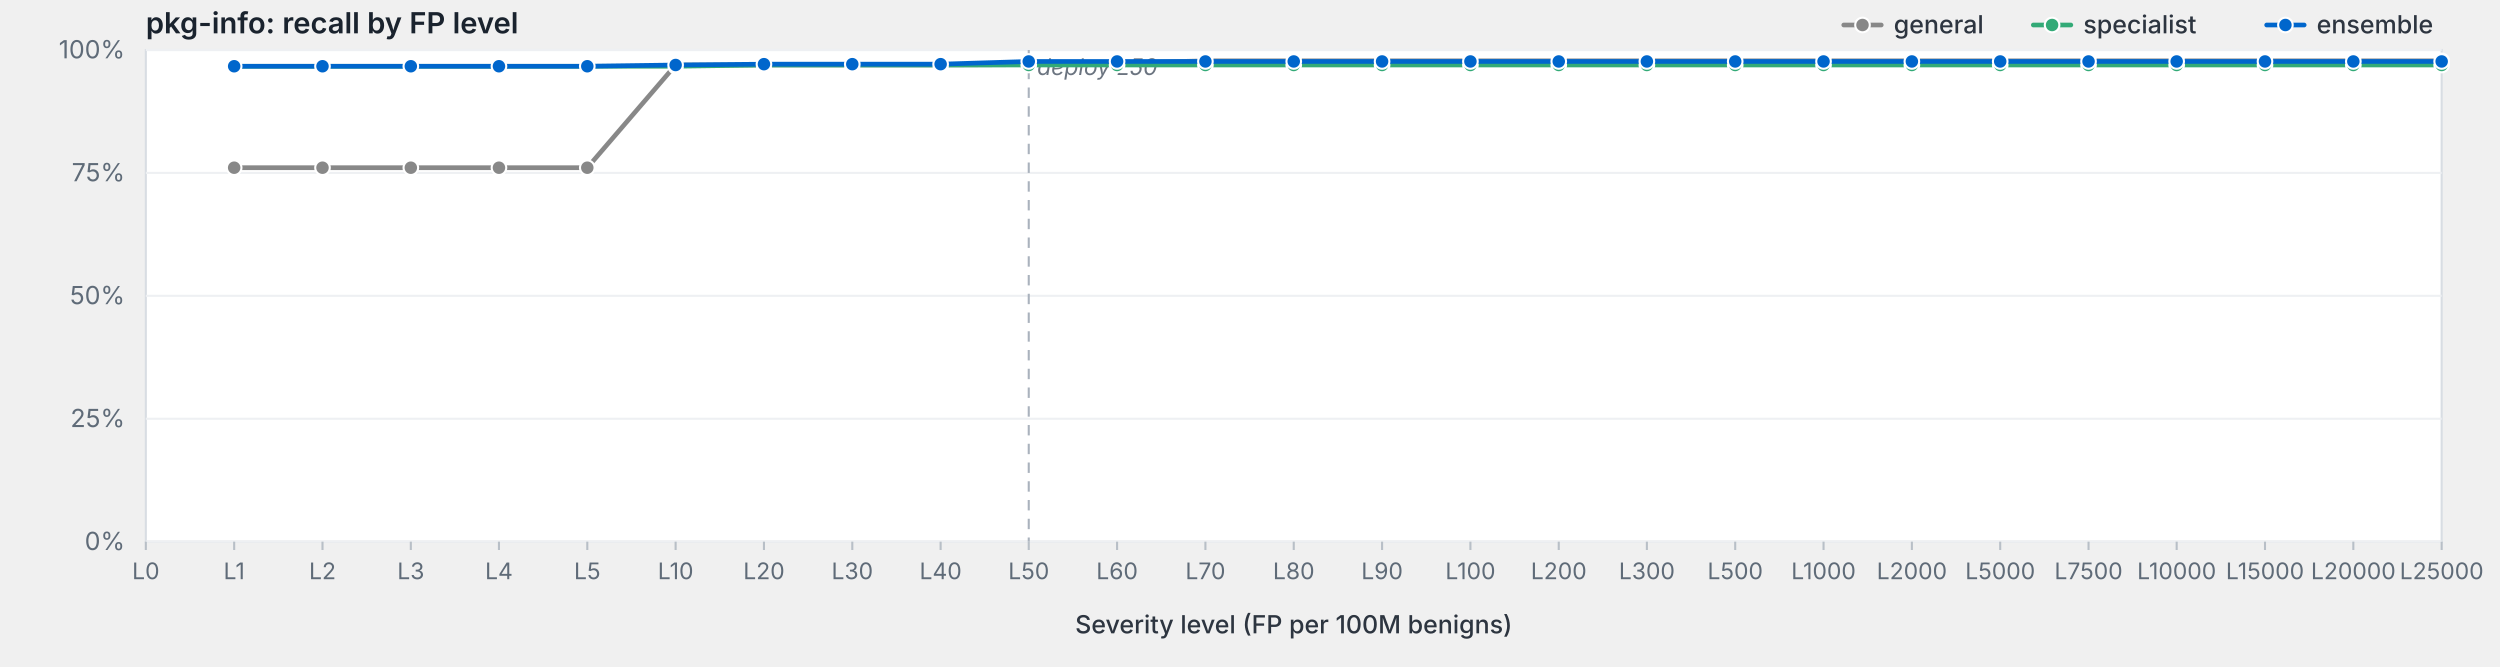
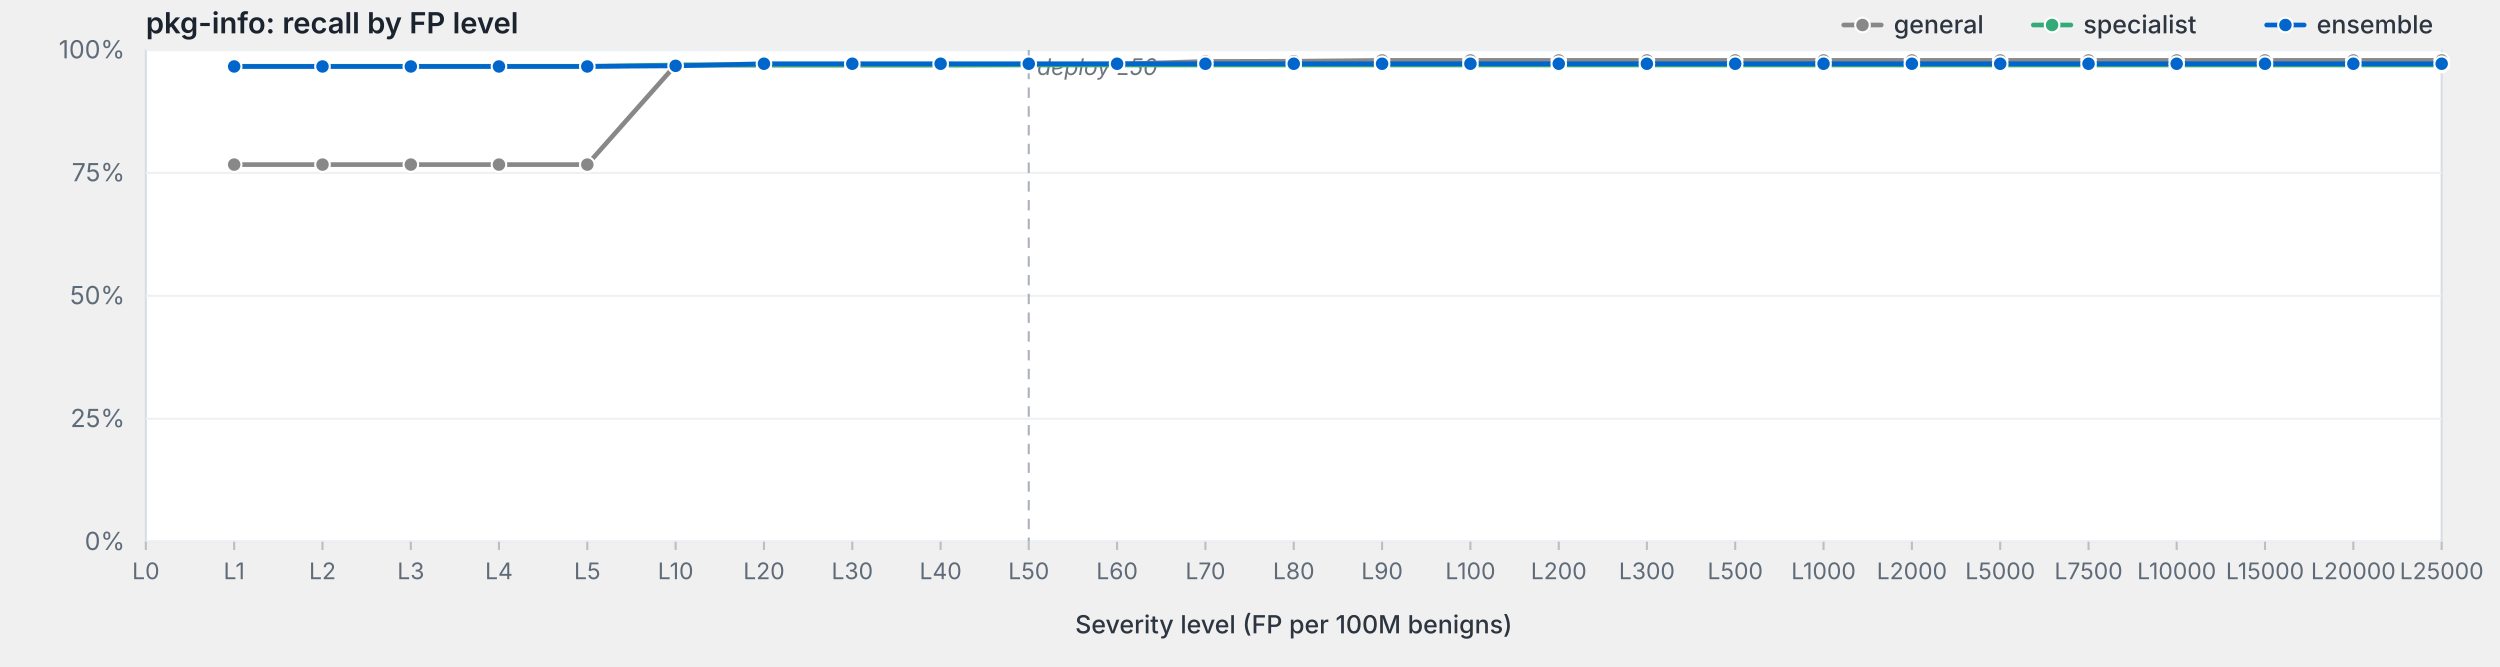
<svg xmlns="http://www.w3.org/2000/svg" viewBox="0 0 1200 320" width="1200" height="320" preserveAspectRatio="xMidYMid meet" role="img" aria-label="pkg-info: recall by FP level">
  <style>svg { background: #fdfdfd; }.frame { fill: #fff; stroke: #d8dde3; stroke-width: 1; }.grid { stroke: #eef0f3; stroke-width: 1; }.tick { stroke: #b8bfc7; stroke-width: 1; }.axis-label { fill: #5f6b78; font-family: -apple-system, BlinkMacSystemFont, "Segoe UI", system-ui, sans-serif; font-size: 12px; }.x-label { fill: #5f6b78; font-family: -apple-system, BlinkMacSystemFont, "Segoe UI", system-ui, sans-serif; font-size: 11px; }.axis-title { fill: #2d3540; font-family: -apple-system, BlinkMacSystemFont, "Segoe UI", system-ui, sans-serif; font-size: 12px; font-weight: 500; }.title { fill: #1a232e; font-family: -apple-system, BlinkMacSystemFont, "Segoe UI", system-ui, sans-serif; font-size: 14px; font-weight: 600; }.deploy-marker { stroke: #aab2bd; stroke-width: 1; stroke-dasharray: 5,4; }.deploy-label { fill: #6b7480; font-family: -apple-system, BlinkMacSystemFont, "Segoe UI", system-ui, sans-serif; font-size: 11px; font-style: italic; }.curve { fill: none; stroke-width: 2.25; stroke-linejoin: round; stroke-linecap: round; }.marker { stroke: #fff; stroke-width: 1; }.legend-text { fill: #2d3540; font-family: -apple-system, BlinkMacSystemFont, "Segoe UI", system-ui, sans-serif; font-size: 12px; font-weight: 500; }</style>
  <text class="title" x="70" y="16">pkg-info: recall by FP level</text>
  <rect class="frame" x="70" y="24" width="1102" height="236" />
  <line class="grid" x1="70" y1="260.0" x2="1172" y2="260.0" />
  <text class="axis-label" x="60" y="264.0" text-anchor="end">0%</text>
  <line class="grid" x1="70" y1="201.0" x2="1172" y2="201.0" />
  <text class="axis-label" x="60" y="205.0" text-anchor="end">25%</text>
  <line class="grid" x1="70" y1="142.0" x2="1172" y2="142.0" />
  <text class="axis-label" x="60" y="146.0" text-anchor="end">50%</text>
  <line class="grid" x1="70" y1="83.0" x2="1172" y2="83.0" />
  <text class="axis-label" x="60" y="87.0" text-anchor="end">75%</text>
  <line class="grid" x1="70" y1="24.0" x2="1172" y2="24.0" />
  <text class="axis-label" x="60" y="28.0" text-anchor="end">100%</text>
  <line class="deploy-marker" x1="493.8" y1="24" x2="493.8" y2="260" />
  <text class="deploy-label" x="497.8" y="36" text-anchor="start">deploy L50</text>
  <line class="tick" x1="70.0" y1="260" x2="70.0" y2="264" />
  <text class="x-label" x="70.0" y="278" text-anchor="middle">L0</text>
  <line class="tick" x1="112.4" y1="260" x2="112.4" y2="264" />
  <text class="x-label" x="112.4" y="278" text-anchor="middle">L1</text>
  <line class="tick" x1="154.8" y1="260" x2="154.8" y2="264" />
  <text class="x-label" x="154.8" y="278" text-anchor="middle">L2</text>
  <line class="tick" x1="197.2" y1="260" x2="197.2" y2="264" />
  <text class="x-label" x="197.2" y="278" text-anchor="middle">L3</text>
  <line class="tick" x1="239.5" y1="260" x2="239.5" y2="264" />
  <text class="x-label" x="239.5" y="278" text-anchor="middle">L4</text>
  <line class="tick" x1="281.9" y1="260" x2="281.9" y2="264" />
  <text class="x-label" x="281.9" y="278" text-anchor="middle">L5</text>
  <line class="tick" x1="324.3" y1="260" x2="324.3" y2="264" />
  <text class="x-label" x="324.3" y="278" text-anchor="middle">L10</text>
  <line class="tick" x1="366.7" y1="260" x2="366.7" y2="264" />
  <text class="x-label" x="366.7" y="278" text-anchor="middle">L20</text>
  <line class="tick" x1="409.1" y1="260" x2="409.1" y2="264" />
  <text class="x-label" x="409.1" y="278" text-anchor="middle">L30</text>
  <line class="tick" x1="451.5" y1="260" x2="451.5" y2="264" />
  <text class="x-label" x="451.5" y="278" text-anchor="middle">L40</text>
  <line class="tick" x1="493.8" y1="260" x2="493.8" y2="264" />
  <text class="x-label" x="493.8" y="278" text-anchor="middle">L50</text>
  <line class="tick" x1="536.2" y1="260" x2="536.2" y2="264" />
  <text class="x-label" x="536.2" y="278" text-anchor="middle">L60</text>
  <line class="tick" x1="578.6" y1="260" x2="578.6" y2="264" />
  <text class="x-label" x="578.6" y="278" text-anchor="middle">L70</text>
  <line class="tick" x1="621.0" y1="260" x2="621.0" y2="264" />
  <text class="x-label" x="621.0" y="278" text-anchor="middle">L80</text>
  <line class="tick" x1="663.4" y1="260" x2="663.4" y2="264" />
  <text class="x-label" x="663.4" y="278" text-anchor="middle">L90</text>
  <line class="tick" x1="705.8" y1="260" x2="705.8" y2="264" />
  <text class="x-label" x="705.8" y="278" text-anchor="middle">L100</text>
  <line class="tick" x1="748.2" y1="260" x2="748.2" y2="264" />
  <text class="x-label" x="748.2" y="278" text-anchor="middle">L200</text>
  <line class="tick" x1="790.5" y1="260" x2="790.5" y2="264" />
  <text class="x-label" x="790.5" y="278" text-anchor="middle">L300</text>
  <line class="tick" x1="832.9" y1="260" x2="832.9" y2="264" />
  <text class="x-label" x="832.9" y="278" text-anchor="middle">L500</text>
  <line class="tick" x1="875.3" y1="260" x2="875.3" y2="264" />
  <text class="x-label" x="875.3" y="278" text-anchor="middle">L1000</text>
  <line class="tick" x1="917.7" y1="260" x2="917.7" y2="264" />
  <text class="x-label" x="917.7" y="278" text-anchor="middle">L2000</text>
  <line class="tick" x1="960.1" y1="260" x2="960.1" y2="264" />
  <text class="x-label" x="960.1" y="278" text-anchor="middle">L5000</text>
  <line class="tick" x1="1002.5" y1="260" x2="1002.5" y2="264" />
  <text class="x-label" x="1002.5" y="278" text-anchor="middle">L7500</text>
  <line class="tick" x1="1044.8" y1="260" x2="1044.8" y2="264" />
  <text class="x-label" x="1044.8" y="278" text-anchor="middle">L10000</text>
  <line class="tick" x1="1087.2" y1="260" x2="1087.2" y2="264" />
  <text class="x-label" x="1087.2" y="278" text-anchor="middle">L15000</text>
  <line class="tick" x1="1129.6" y1="260" x2="1129.6" y2="264" />
  <text class="x-label" x="1129.6" y="278" text-anchor="middle">L20000</text>
  <line class="tick" x1="1172.0" y1="260" x2="1172.0" y2="264" />
  <text class="x-label" x="1172.0" y="278" text-anchor="middle">L25000</text>
  <text class="axis-title" x="621.0" y="304" text-anchor="middle">Severity level (FP per 100M benigns)</text>
-   <path class="curve" d="M112.4,80.5 L154.8,80.5 L197.2,80.5 L239.5,80.5 L281.9,80.5 L324.3,31.2 L366.7,31.2 L409.1,31.2 L451.5,31.2 L493.8,31.0 L536.2,30.3 L578.6,29.2 L621.0,29.2 L663.4,29.2 L705.8,29.2 L748.2,29.2 L790.5,29.2 L832.9,29.2 L875.3,29.2 L917.7,29.2 L960.1,29.2 L1002.5,29.2 L1044.8,29.2 L1087.2,29.2 L1129.6,29.2 L1172.0,29.2" stroke="#888" />
-   <circle class="marker" cx="112.4" cy="80.5" r="3.5" fill="#888" />
-   <circle class="marker" cx="154.8" cy="80.5" r="3.5" fill="#888" />
-   <circle class="marker" cx="197.2" cy="80.5" r="3.5" fill="#888" />
-   <circle class="marker" cx="239.5" cy="80.5" r="3.5" fill="#888" />
-   <circle class="marker" cx="281.9" cy="80.5" r="3.5" fill="#888" />
+   <path class="curve" d="M112.4,79.0 L154.8,79.0 L197.2,79.0 L239.5,79.0 L281.9,79.0 L324.3,31.2 L366.7,31.2 L409.1,31.2 L451.5,31.2 L493.8,31.0 L536.2,30.8 L578.6,29.5 L621.0,29.4 L663.4,29.0 L705.8,29.0 L748.2,29.0 L790.5,29.0 L832.9,29.0 L875.3,29.0 L917.7,29.0 L960.1,29.0 L1002.5,29.0 L1044.8,29.0 L1087.2,29.0 L1129.6,29.0 L1172.0,29.0" stroke="#888" />
+   <circle class="marker" cx="112.4" cy="79.0" r="3.5" fill="#888" />
+   <circle class="marker" cx="154.8" cy="79.0" r="3.5" fill="#888" />
+   <circle class="marker" cx="197.2" cy="79.0" r="3.5" fill="#888" />
+   <circle class="marker" cx="239.5" cy="79.0" r="3.5" fill="#888" />
+   <circle class="marker" cx="281.9" cy="79.0" r="3.5" fill="#888" />
  <circle class="marker" cx="324.3" cy="31.2" r="3.5" fill="#888" />
  <circle class="marker" cx="366.7" cy="31.2" r="3.5" fill="#888" />
  <circle class="marker" cx="409.1" cy="31.2" r="3.5" fill="#888" />
  <circle class="marker" cx="451.5" cy="31.2" r="3.5" fill="#888" />
  <circle class="marker" cx="493.8" cy="31.0" r="3.5" fill="#888" />
-   <circle class="marker" cx="536.2" cy="30.3" r="3.5" fill="#888" />
-   <circle class="marker" cx="578.6" cy="29.2" r="3.5" fill="#888" />
-   <circle class="marker" cx="621.0" cy="29.2" r="3.5" fill="#888" />
-   <circle class="marker" cx="663.4" cy="29.2" r="3.5" fill="#888" />
-   <circle class="marker" cx="705.8" cy="29.2" r="3.5" fill="#888" />
-   <circle class="marker" cx="748.2" cy="29.2" r="3.5" fill="#888" />
-   <circle class="marker" cx="790.5" cy="29.2" r="3.5" fill="#888" />
-   <circle class="marker" cx="832.9" cy="29.2" r="3.5" fill="#888" />
-   <circle class="marker" cx="875.3" cy="29.2" r="3.5" fill="#888" />
-   <circle class="marker" cx="917.7" cy="29.2" r="3.5" fill="#888" />
-   <circle class="marker" cx="960.1" cy="29.2" r="3.5" fill="#888" />
-   <circle class="marker" cx="1002.5" cy="29.2" r="3.5" fill="#888" />
-   <circle class="marker" cx="1044.8" cy="29.2" r="3.5" fill="#888" />
-   <circle class="marker" cx="1087.2" cy="29.2" r="3.5" fill="#888" />
-   <circle class="marker" cx="1129.6" cy="29.2" r="3.5" fill="#888" />
-   <circle class="marker" cx="1172.0" cy="29.2" r="3.5" fill="#888" />
-   <path class="curve" d="M112.4,31.8 L154.8,31.8 L197.2,31.8 L239.5,31.8 L281.9,31.8 L324.3,31.8 L366.7,31.2 L409.1,31.2 L451.5,31.2 L493.8,31.2 L536.2,31.2 L578.6,31.2 L621.0,31.2 L663.4,31.2 L705.8,31.2 L748.2,31.2 L790.5,31.2 L832.9,31.2 L875.3,31.2 L917.7,31.2 L960.1,31.2 L1002.5,31.2 L1044.8,31.2 L1087.2,31.2 L1129.6,31.2 L1172.0,31.2" stroke="#3a7" />
+   <circle class="marker" cx="536.2" cy="30.8" r="3.5" fill="#888" />
+   <circle class="marker" cx="578.6" cy="29.5" r="3.5" fill="#888" />
+   <circle class="marker" cx="621.0" cy="29.4" r="3.5" fill="#888" />
+   <circle class="marker" cx="663.4" cy="29.0" r="3.5" fill="#888" />
+   <circle class="marker" cx="705.8" cy="29.0" r="3.5" fill="#888" />
+   <circle class="marker" cx="748.2" cy="29.0" r="3.5" fill="#888" />
+   <circle class="marker" cx="790.5" cy="29.0" r="3.5" fill="#888" />
+   <circle class="marker" cx="832.9" cy="29.0" r="3.5" fill="#888" />
+   <circle class="marker" cx="875.3" cy="29.0" r="3.5" fill="#888" />
+   <circle class="marker" cx="917.7" cy="29.0" r="3.5" fill="#888" />
+   <circle class="marker" cx="960.1" cy="29.0" r="3.5" fill="#888" />
+   <circle class="marker" cx="1002.5" cy="29.0" r="3.5" fill="#888" />
+   <circle class="marker" cx="1044.8" cy="29.0" r="3.5" fill="#888" />
+   <circle class="marker" cx="1087.2" cy="29.0" r="3.5" fill="#888" />
+   <circle class="marker" cx="1129.6" cy="29.0" r="3.5" fill="#888" />
+   <circle class="marker" cx="1172.0" cy="29.0" r="3.5" fill="#888" />
+   <path class="curve" d="M112.4,31.8 L154.8,31.8 L197.2,31.8 L239.5,31.8 L281.9,31.8 L324.3,31.2 L366.7,31.2 L409.1,31.2 L451.5,31.2 L493.8,31.2 L536.2,31.2 L578.6,31.2 L621.0,31.2 L663.4,31.2 L705.8,31.2 L748.2,31.2 L790.5,31.2 L832.9,31.2 L875.3,31.2 L917.7,31.2 L960.1,31.2 L1002.5,31.2 L1044.8,31.2 L1087.2,31.2 L1129.6,31.2 L1172.0,31.2" stroke="#3a7" />
  <circle class="marker" cx="112.4" cy="31.8" r="3.5" fill="#3a7" />
  <circle class="marker" cx="154.8" cy="31.8" r="3.5" fill="#3a7" />
  <circle class="marker" cx="197.2" cy="31.8" r="3.5" fill="#3a7" />
  <circle class="marker" cx="239.5" cy="31.8" r="3.5" fill="#3a7" />
  <circle class="marker" cx="281.9" cy="31.8" r="3.5" fill="#3a7" />
-   <circle class="marker" cx="324.3" cy="31.8" r="3.5" fill="#3a7" />
+   <circle class="marker" cx="324.3" cy="31.2" r="3.5" fill="#3a7" />
  <circle class="marker" cx="366.7" cy="31.2" r="3.5" fill="#3a7" />
  <circle class="marker" cx="409.1" cy="31.2" r="3.5" fill="#3a7" />
  <circle class="marker" cx="451.5" cy="31.2" r="3.5" fill="#3a7" />
  <circle class="marker" cx="493.8" cy="31.2" r="3.5" fill="#3a7" />
  <circle class="marker" cx="536.2" cy="31.2" r="3.5" fill="#3a7" />
  <circle class="marker" cx="578.6" cy="31.2" r="3.5" fill="#3a7" />
  <circle class="marker" cx="621.0" cy="31.2" r="3.5" fill="#3a7" />
  <circle class="marker" cx="663.4" cy="31.2" r="3.5" fill="#3a7" />
  <circle class="marker" cx="705.8" cy="31.2" r="3.5" fill="#3a7" />
  <circle class="marker" cx="748.2" cy="31.2" r="3.5" fill="#3a7" />
  <circle class="marker" cx="790.5" cy="31.2" r="3.5" fill="#3a7" />
  <circle class="marker" cx="832.9" cy="31.2" r="3.5" fill="#3a7" />
  <circle class="marker" cx="875.3" cy="31.2" r="3.5" fill="#3a7" />
  <circle class="marker" cx="917.7" cy="31.2" r="3.5" fill="#3a7" />
  <circle class="marker" cx="960.1" cy="31.2" r="3.5" fill="#3a7" />
  <circle class="marker" cx="1002.5" cy="31.2" r="3.5" fill="#3a7" />
  <circle class="marker" cx="1044.8" cy="31.2" r="3.5" fill="#3a7" />
  <circle class="marker" cx="1087.2" cy="31.2" r="3.5" fill="#3a7" />
  <circle class="marker" cx="1129.6" cy="31.2" r="3.5" fill="#3a7" />
  <circle class="marker" cx="1172.0" cy="31.2" r="3.5" fill="#3a7" />
-   <path class="curve" d="M112.4,31.8 L154.8,31.8 L197.2,31.8 L239.5,31.8 L281.9,31.8 L324.3,31.2 L366.7,30.8 L409.1,30.8 L451.5,30.8 L493.8,29.5 L536.2,29.5 L578.6,29.5 L621.0,29.5 L663.4,29.5 L705.8,29.5 L748.2,29.5 L790.5,29.5 L832.9,29.5 L875.3,29.5 L917.7,29.5 L960.1,29.5 L1002.5,29.5 L1044.8,29.5 L1087.2,29.5 L1129.6,29.5 L1172.0,29.5" stroke="#06c" />
-   <circle class="marker" cx="112.4" cy="31.8" r="3.5" fill="#06c" />
-   <circle class="marker" cx="154.8" cy="31.8" r="3.5" fill="#06c" />
-   <circle class="marker" cx="197.2" cy="31.8" r="3.5" fill="#06c" />
-   <circle class="marker" cx="239.5" cy="31.8" r="3.5" fill="#06c" />
-   <circle class="marker" cx="281.9" cy="31.8" r="3.5" fill="#06c" />
-   <circle class="marker" cx="324.3" cy="31.2" r="3.5" fill="#06c" />
-   <circle class="marker" cx="366.7" cy="30.8" r="3.5" fill="#06c" />
-   <circle class="marker" cx="409.1" cy="30.8" r="3.5" fill="#06c" />
-   <circle class="marker" cx="451.5" cy="30.8" r="3.5" fill="#06c" />
-   <circle class="marker" cx="493.8" cy="29.5" r="3.5" fill="#06c" />
-   <circle class="marker" cx="536.2" cy="29.5" r="3.5" fill="#06c" />
-   <circle class="marker" cx="578.6" cy="29.5" r="3.5" fill="#06c" />
-   <circle class="marker" cx="621.0" cy="29.5" r="3.5" fill="#06c" />
-   <circle class="marker" cx="663.4" cy="29.5" r="3.5" fill="#06c" />
-   <circle class="marker" cx="705.8" cy="29.5" r="3.5" fill="#06c" />
-   <circle class="marker" cx="748.2" cy="29.5" r="3.5" fill="#06c" />
-   <circle class="marker" cx="790.5" cy="29.5" r="3.5" fill="#06c" />
-   <circle class="marker" cx="832.9" cy="29.5" r="3.5" fill="#06c" />
-   <circle class="marker" cx="875.3" cy="29.5" r="3.5" fill="#06c" />
-   <circle class="marker" cx="917.7" cy="29.5" r="3.5" fill="#06c" />
-   <circle class="marker" cx="960.1" cy="29.5" r="3.5" fill="#06c" />
-   <circle class="marker" cx="1002.5" cy="29.5" r="3.5" fill="#06c" />
-   <circle class="marker" cx="1044.8" cy="29.5" r="3.5" fill="#06c" />
-   <circle class="marker" cx="1087.2" cy="29.5" r="3.5" fill="#06c" />
-   <circle class="marker" cx="1129.6" cy="29.5" r="3.5" fill="#06c" />
-   <circle class="marker" cx="1172.0" cy="29.5" r="3.5" fill="#06c" />
+   <path class="curve" d="M112.4,31.9 L154.8,31.9 L197.2,31.9 L239.5,31.9 L281.9,31.9 L324.3,31.6 L366.7,30.6 L409.1,30.6 L451.5,30.6 L493.8,30.6 L536.2,30.6 L578.6,30.6 L621.0,30.6 L663.4,30.6 L705.8,30.6 L748.2,30.6 L790.5,30.6 L832.9,30.6 L875.3,30.6 L917.7,30.6 L960.1,30.6 L1002.5,30.6 L1044.8,30.6 L1087.2,30.6 L1129.6,30.6 L1172.0,30.6" stroke="#06c" />
+   <circle class="marker" cx="112.4" cy="31.9" r="3.5" fill="#06c" />
+   <circle class="marker" cx="154.8" cy="31.9" r="3.5" fill="#06c" />
+   <circle class="marker" cx="197.2" cy="31.9" r="3.5" fill="#06c" />
+   <circle class="marker" cx="239.5" cy="31.9" r="3.5" fill="#06c" />
+   <circle class="marker" cx="281.9" cy="31.9" r="3.5" fill="#06c" />
+   <circle class="marker" cx="324.3" cy="31.6" r="3.5" fill="#06c" />
+   <circle class="marker" cx="366.7" cy="30.6" r="3.5" fill="#06c" />
+   <circle class="marker" cx="409.1" cy="30.6" r="3.5" fill="#06c" />
+   <circle class="marker" cx="451.5" cy="30.6" r="3.5" fill="#06c" />
+   <circle class="marker" cx="493.8" cy="30.6" r="3.5" fill="#06c" />
+   <circle class="marker" cx="536.2" cy="30.6" r="3.5" fill="#06c" />
+   <circle class="marker" cx="578.6" cy="30.6" r="3.5" fill="#06c" />
+   <circle class="marker" cx="621.0" cy="30.6" r="3.5" fill="#06c" />
+   <circle class="marker" cx="663.4" cy="30.6" r="3.5" fill="#06c" />
+   <circle class="marker" cx="705.8" cy="30.6" r="3.5" fill="#06c" />
+   <circle class="marker" cx="748.2" cy="30.6" r="3.5" fill="#06c" />
+   <circle class="marker" cx="790.5" cy="30.6" r="3.5" fill="#06c" />
+   <circle class="marker" cx="832.9" cy="30.6" r="3.5" fill="#06c" />
+   <circle class="marker" cx="875.3" cy="30.6" r="3.5" fill="#06c" />
+   <circle class="marker" cx="917.7" cy="30.6" r="3.5" fill="#06c" />
+   <circle class="marker" cx="960.1" cy="30.6" r="3.5" fill="#06c" />
+   <circle class="marker" cx="1002.5" cy="30.6" r="3.5" fill="#06c" />
+   <circle class="marker" cx="1044.8" cy="30.6" r="3.5" fill="#06c" />
+   <circle class="marker" cx="1087.2" cy="30.6" r="3.5" fill="#06c" />
+   <circle class="marker" cx="1129.6" cy="30.6" r="3.5" fill="#06c" />
+   <circle class="marker" cx="1172.0" cy="30.6" r="3.5" fill="#06c" />
  <line x1="1088.0" y1="12.0" x2="1106.0" y2="12.0" stroke="#06c" stroke-width="2.25" stroke-linecap="round" />
  <circle cx="1097.0" cy="12.0" r="3.5" fill="#06c" stroke="#fff" stroke-width="1" />
  <text class="legend-text" x="1112.0" y="16.0">ensemble</text>
  <line x1="976.0" y1="12.0" x2="994.0" y2="12.0" stroke="#3a7" stroke-width="2.25" stroke-linecap="round" />
  <circle cx="985.0" cy="12.0" r="3.5" fill="#3a7" stroke="#fff" stroke-width="1" />
  <text class="legend-text" x="1000.0" y="16.0">specialist</text>
  <line x1="885.0" y1="12.0" x2="903.0" y2="12.0" stroke="#888" stroke-width="2.25" stroke-linecap="round" />
  <circle cx="894.0" cy="12.0" r="3.5" fill="#888" stroke="#fff" stroke-width="1" />
  <text class="legend-text" x="909.0" y="16.0">general</text>
</svg>
